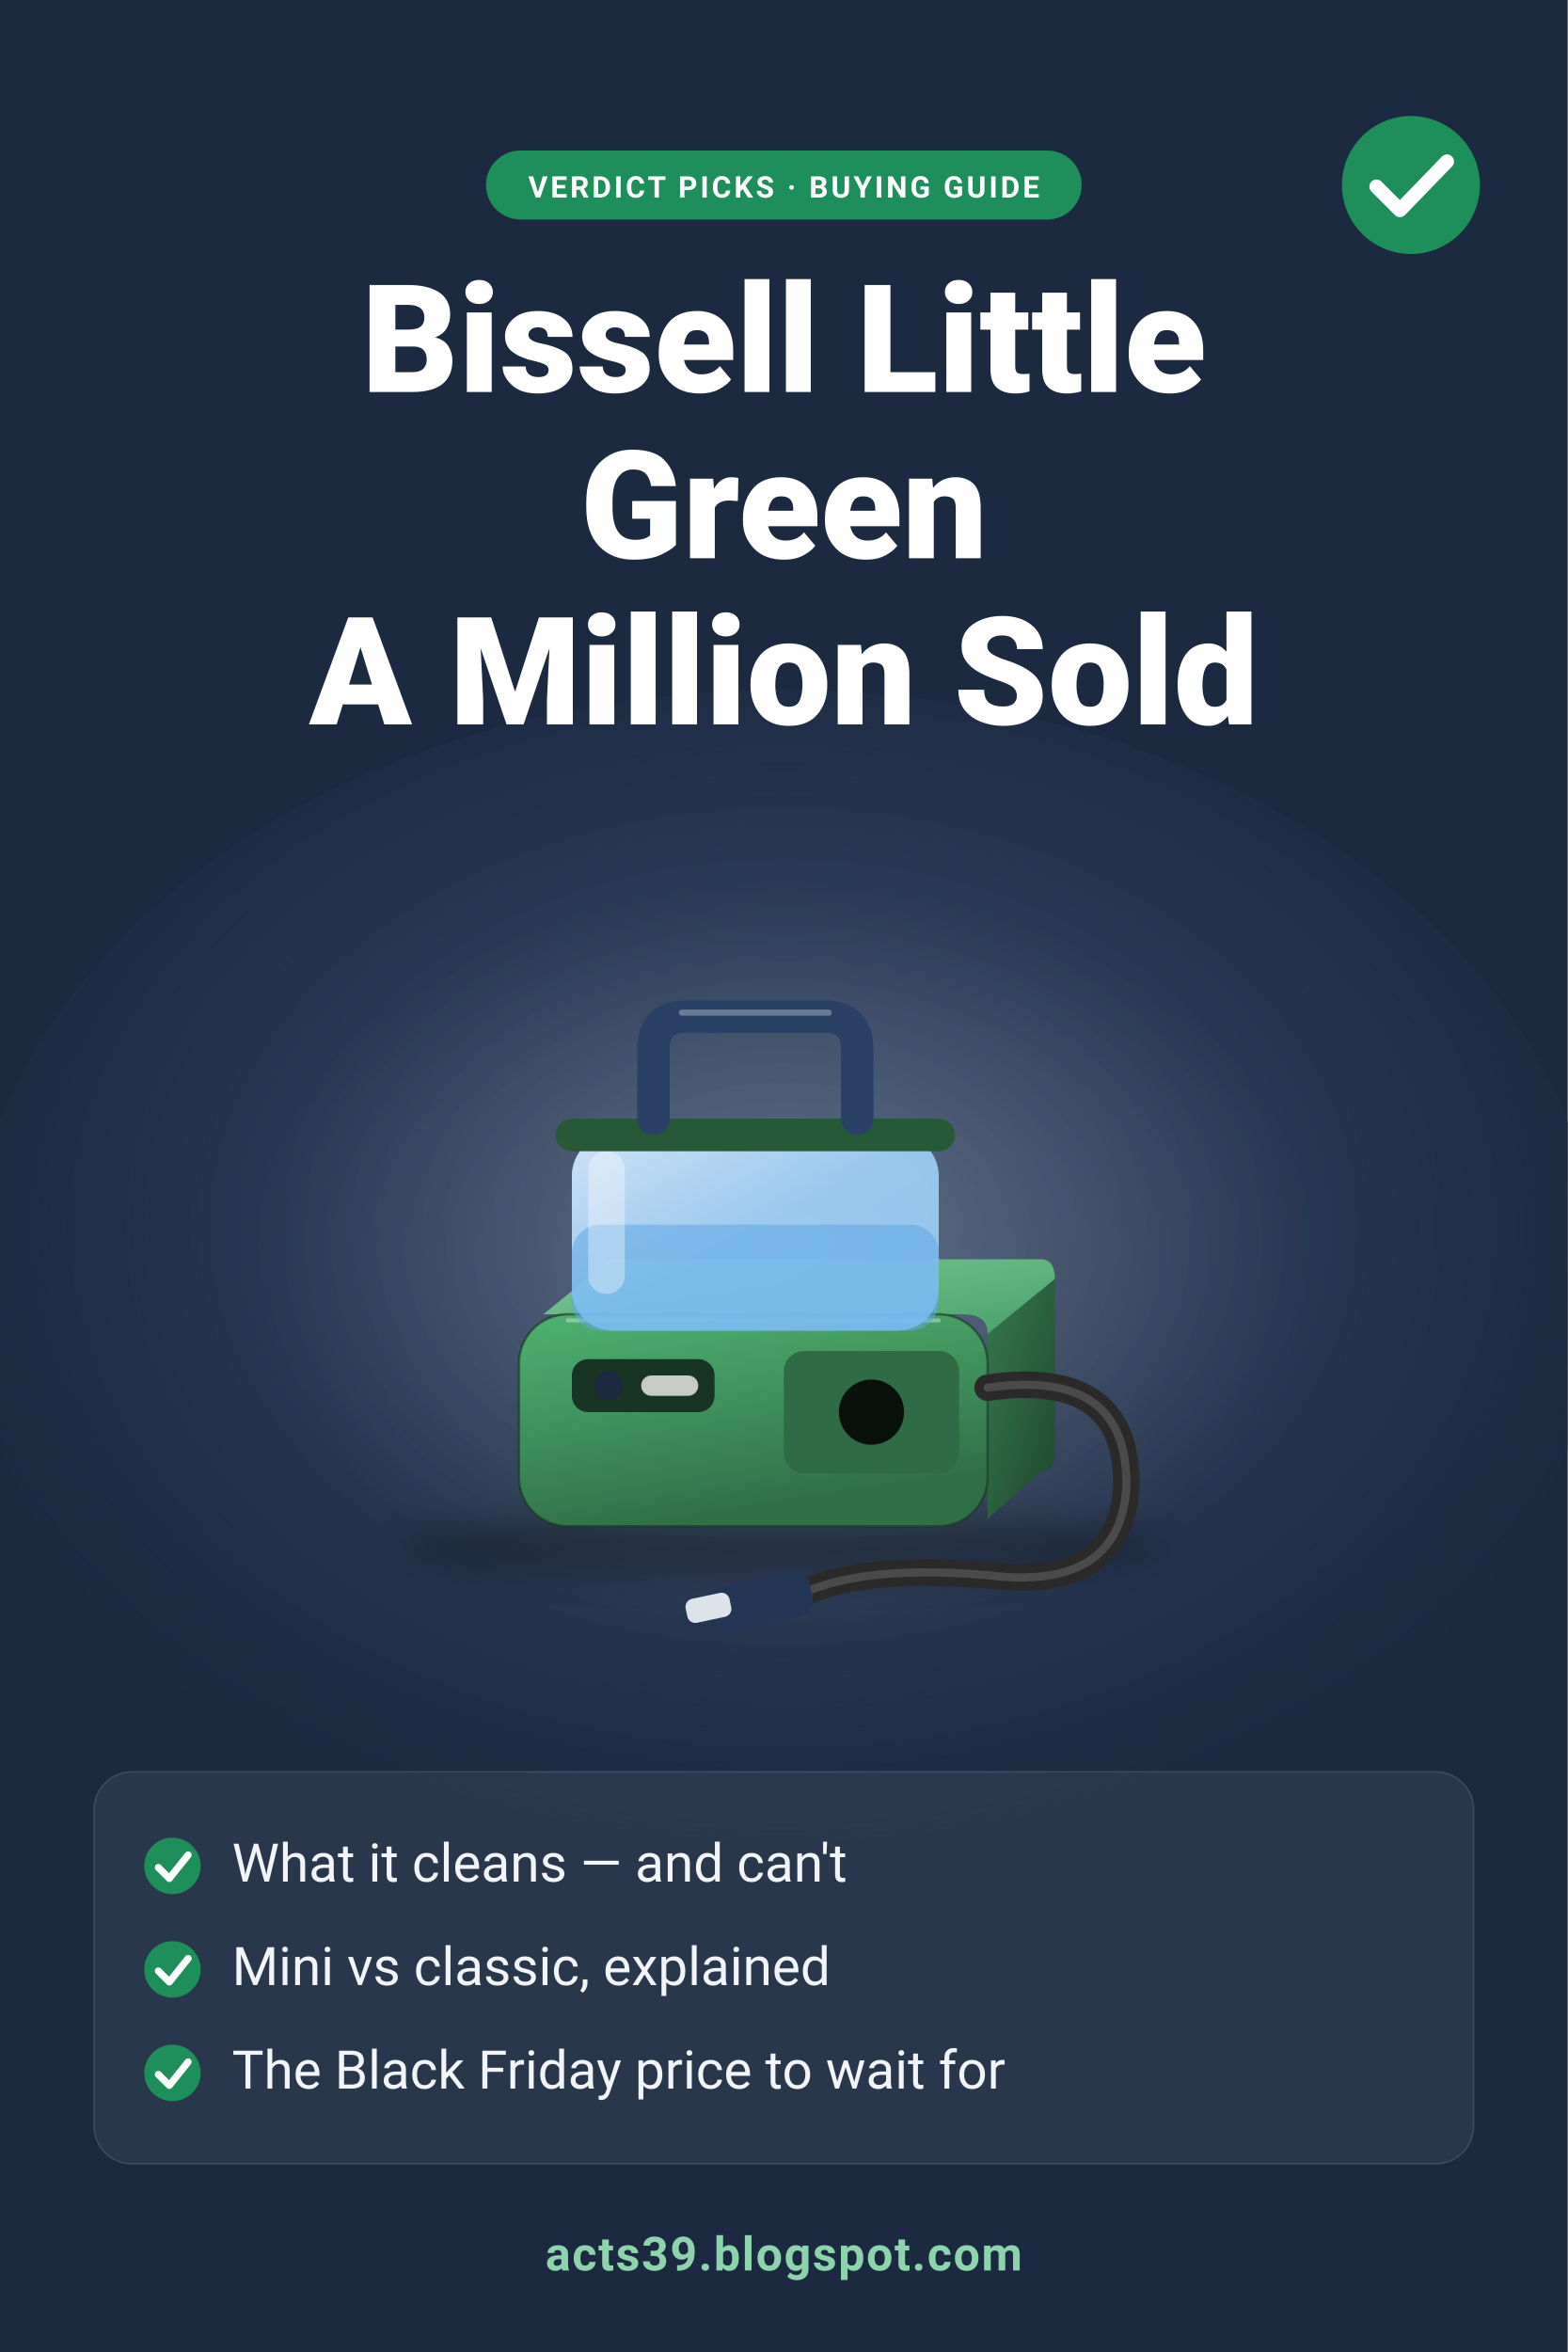
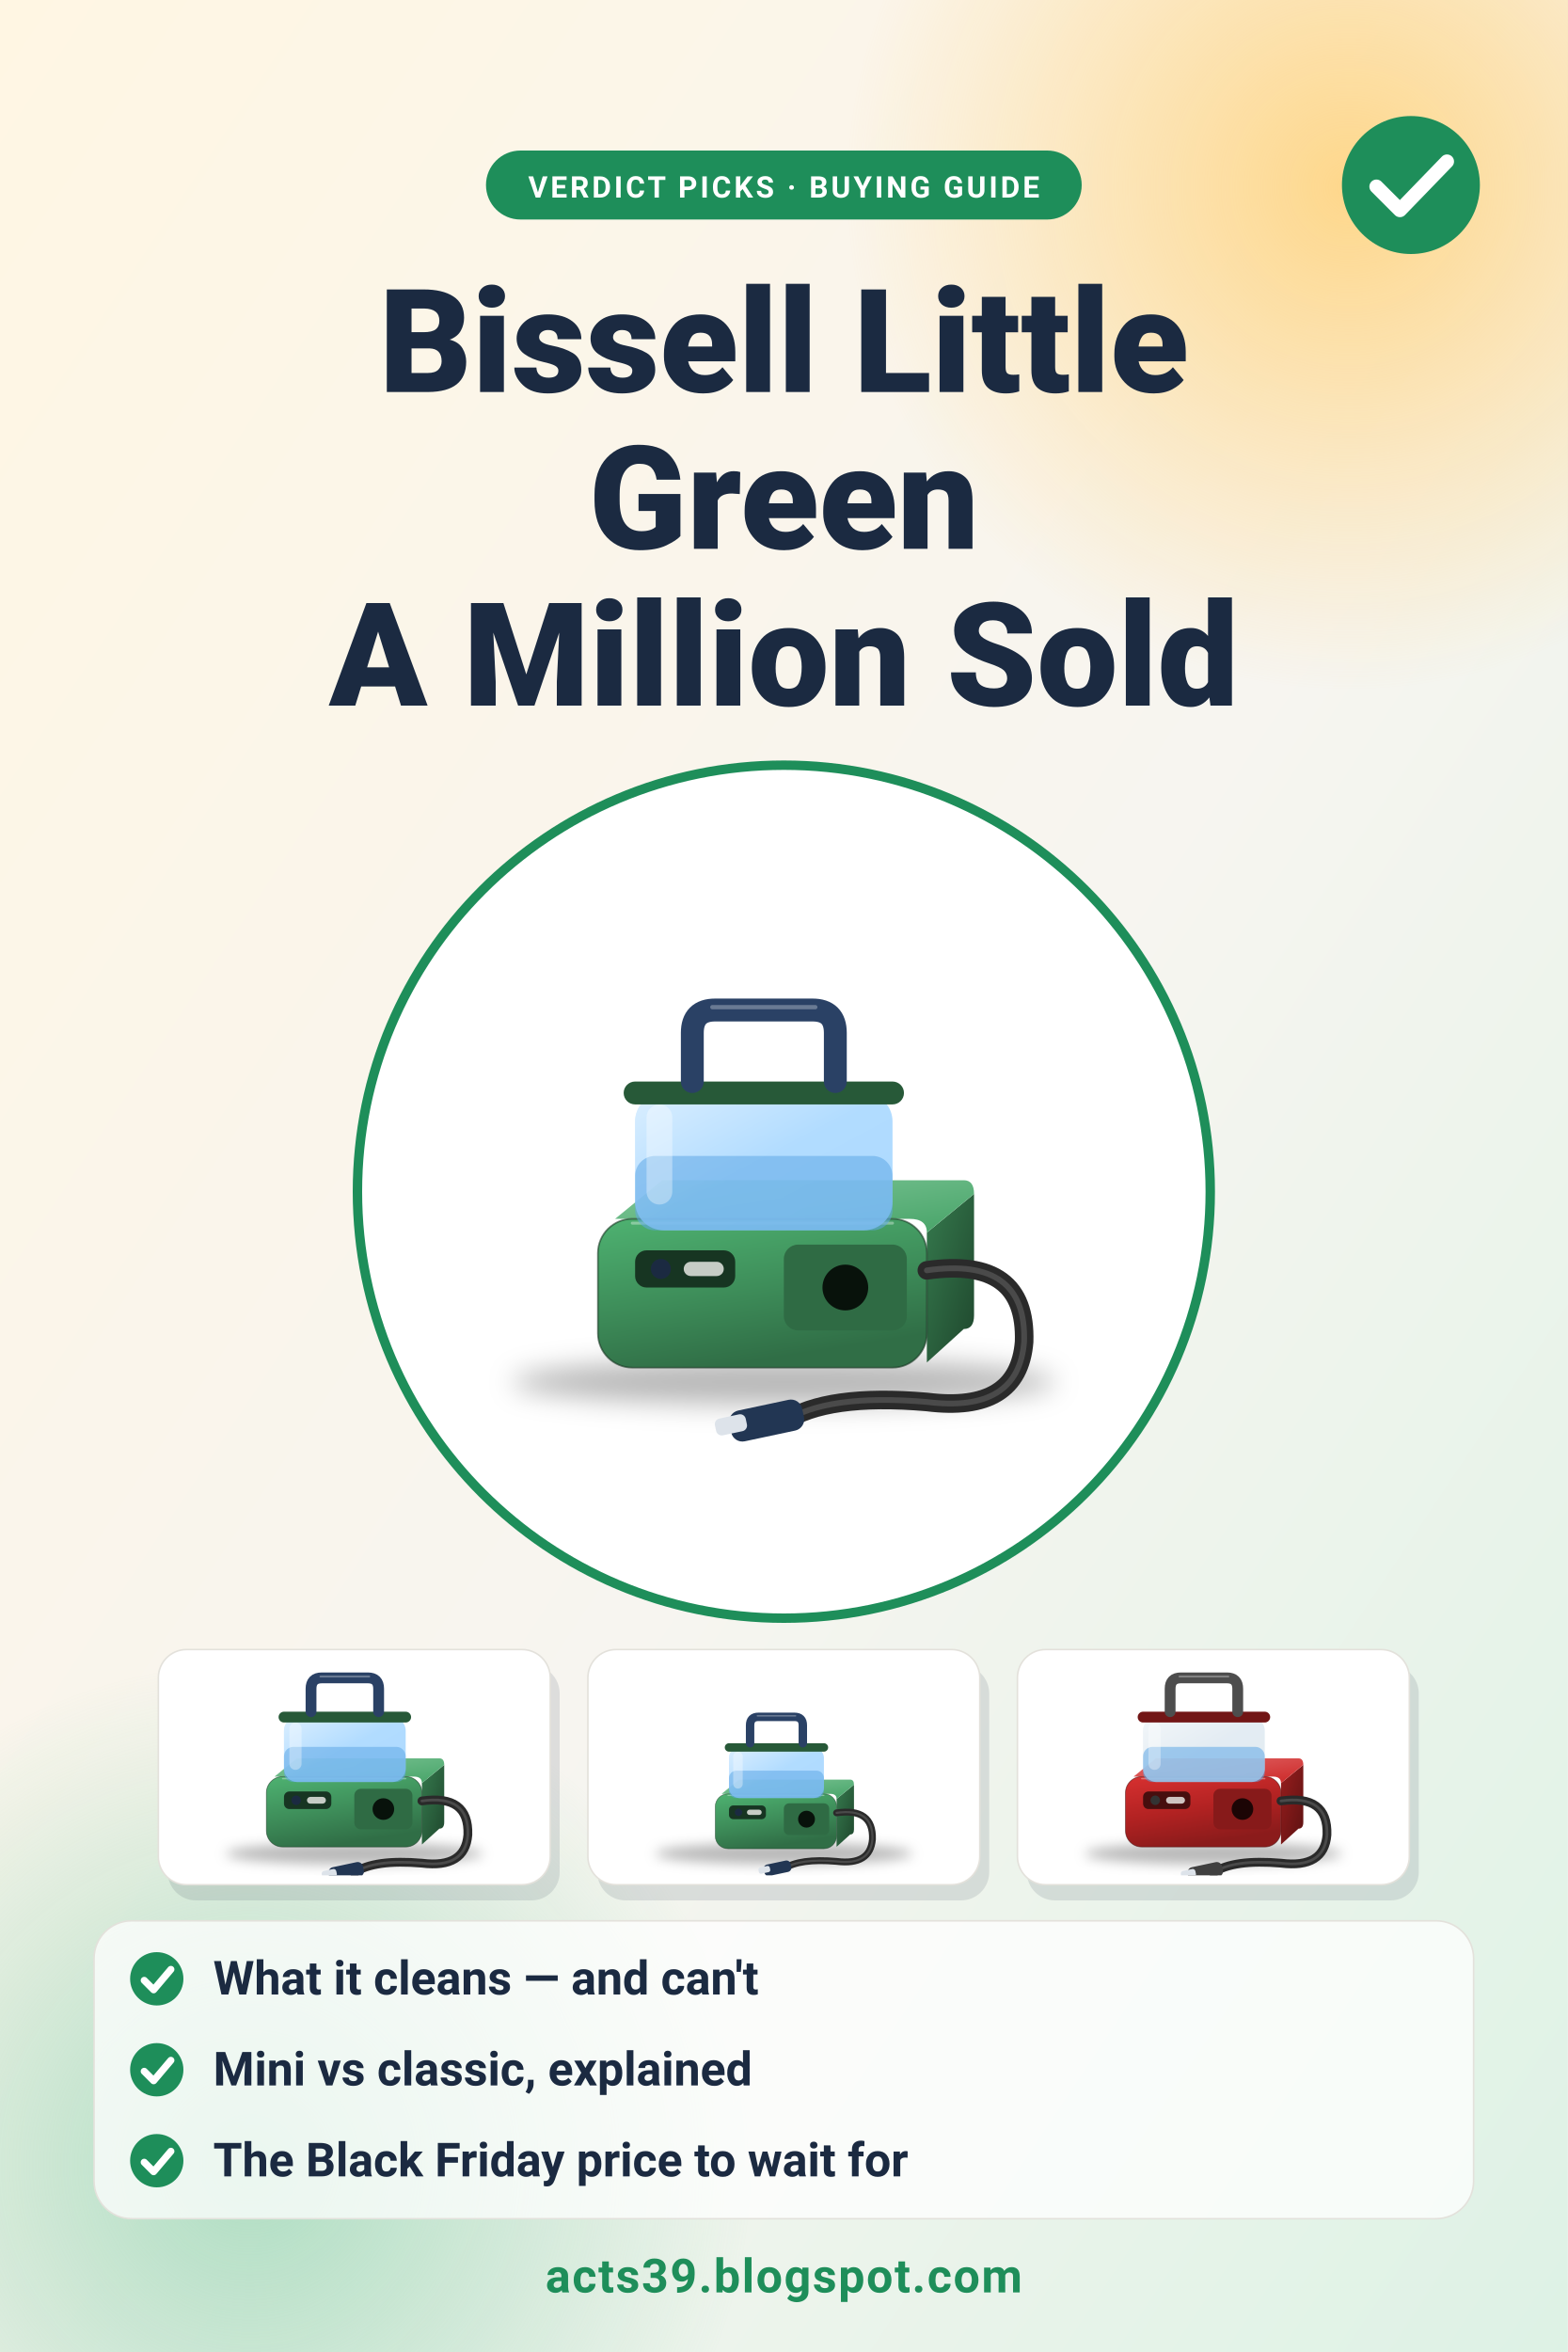
<svg xmlns="http://www.w3.org/2000/svg" viewBox="0 0 1000 1500" role="img" aria-label="Bissell Little Green review — Verdict Picks best-seller story">
  <defs>
-     <radialGradient id="pin-spot" cx="50%" cy="45%" r="60%">
-       <stop offset="0" stop-color="#3A4D6B" />
-       <stop offset="0.6" stop-color="#24344D" />
-       <stop offset="1" stop-color="#1B2A41" stop-opacity="0" />
+     <linearGradient id="bp-bg" x1="0" y1="0" x2="1" y2="1">
+       <stop offset="0" stop-color="#FFF6E3" />
+       <stop offset="0.55" stop-color="#F7F5F0" />
+       <stop offset="1" stop-color="#DDF2E5" />
+     </linearGradient>
+     <radialGradient id="bp-sun" cx="50%" cy="50%" r="50%">
+       <stop offset="0" stop-color="#FFD27A" stop-opacity="0.85" />
+       <stop offset="1" stop-color="#FFD27A" stop-opacity="0" />
    </radialGradient>
-     <radialGradient id="pin-halo" cx="50%" cy="50%" r="50%">
-       <stop offset="0" stop-color="#ffffff" stop-opacity="0.22" />
-       <stop offset="1" stop-color="#ffffff" stop-opacity="0" />
+     <radialGradient id="bp-leaf" cx="50%" cy="50%" r="50%">
+       <stop offset="0" stop-color="#8FD3AE" stop-opacity="0.7" />
+       <stop offset="1" stop-color="#8FD3AE" stop-opacity="0" />
    </radialGradient>
  </defs>
-   <rect width="1000" height="1500" fill="#1B2A41" />
-   <ellipse cx="500" cy="820" rx="520" ry="380" fill="url(#pin-spot)" />
-   <ellipse cx="500" cy="800" rx="340" ry="240" fill="url(#pin-halo)" />
+   <rect width="1000" height="1500" fill="url(#bp-bg)" />
+   <circle cx="860" cy="120" r="320" fill="url(#bp-sun)" />
+   <circle cx="160" cy="1380" r="320" fill="url(#bp-leaf)" />
  <g font-family="-apple-system,Segoe UI,Roboto,Helvetica,Arial,sans-serif">
    <rect x="310" y="96" width="380" height="44" rx="22" fill="#1E8E5A" />
    <text x="500" y="126" text-anchor="middle" font-size="19" font-weight="700" fill="#fff" letter-spacing="1.8">VERDICT PICKS · BUYING GUIDE</text>
-     <text x="500" y="250" text-anchor="middle" font-size="96" font-weight="800" fill="#fff">Bissell Little</text>
-     <text x="500" y="356" text-anchor="middle" font-size="96" font-weight="800" fill="#fff">Green</text>
-     <text x="500" y="462" text-anchor="middle" font-size="96" font-weight="800" fill="#fff">A Million Sold</text>
-     <g transform="translate(110 560) scale(1.3)">
-       <defs>
-         <radialGradient id="pin-bg" cx="50%" cy="38%" r="72%">
-           <stop offset="0" stop-color="#ffffff" />
-           <stop offset="0.7" stop-color="#f3f3f1" />
-           <stop offset="1" stop-color="#e4e4e1" />
-         </radialGradient>
-         <filter id="pin-blur" x="-30%" y="-80%" width="160%" height="300%">
-           <feGaussianBlur stdDeviation="9" />
-         </filter>
-         <filter id="pin-soft" x="-20%" y="-20%" width="140%" height="140%">
-           <feGaussianBlur stdDeviation="2.2" />
-         </filter>
-         <filter id="pin-glow" x="-50%" y="-50%" width="200%" height="200%">
-           <feGaussianBlur stdDeviation="5" />
-         </filter>
-         <linearGradient id="pin-front" x1="0" y1="0" x2="0.35" y2="1">
-           <stop offset="0" stop-color="#4eb271" />
-           <stop offset="0.55" stop-color="#3E8E5A" />
-           <stop offset="1" stop-color="#306e46" />
-         </linearGradient>
-         <linearGradient id="pin-side" x1="0" y1="0" x2="1" y2="1">
-           <stop offset="0" stop-color="#35794d" />
-           <stop offset="1" stop-color="#1f472d" />
-         </linearGradient>
-         <linearGradient id="pin-top" x1="0" y1="0" x2="1" y2="1">
-           <stop offset="0" stop-color="#7fc798" />
-           <stop offset="1" stop-color="#47a368" />
-         </linearGradient>
-         <radialGradient id="pin-dome" cx="38%" cy="32%" r="75%">
-           <stop offset="0" stop-color="#78c493" />
-           <stop offset="0.6" stop-color="#3E8E5A" />
-           <stop offset="1" stop-color="#285c3b" />
-         </radialGradient>
-         <linearGradient id="pin-gloss" x1="0" y1="0" x2="1" y2="1">
-           <stop offset="0" stop-color="#ffffff" stop-opacity="0.55" />
-           <stop offset="0.5" stop-color="#ffffff" stop-opacity="0.05" />
-           <stop offset="1" stop-color="#ffffff" stop-opacity="0" />
-         </linearGradient>
-         <linearGradient id="pin-screen" x1="0" y1="0" x2="1" y2="1">
-           <stop offset="0" stop-color="#1d2a3a" />
-           <stop offset="1" stop-color="#060a10" />
-         </linearGradient>
-         <linearGradient id="pin-metal" x1="0" y1="0" x2="1" y2="0">
-           <stop offset="0" stop-color="#d9d9d6" />
-           <stop offset="0.35" stop-color="#f4f4f2" />
-           <stop offset="0.65" stop-color="#bdbdb9" />
-           <stop offset="1" stop-color="#e6e6e3" />
-         </linearGradient>
-         <linearGradient id="pin-accent" x1="0" y1="0" x2="0" y2="1">
-           <stop offset="0" stop-color="#314d77" />
-           <stop offset="1" stop-color="#090e16" />
-         </linearGradient>
-         <linearGradient id="pin-lens" x1="0" y1="0" x2="1" y2="1">
-           <stop offset="0" stop-color="#5a6470" />
-           <stop offset="0.45" stop-color="#1c2129" />
-           <stop offset="0.55" stop-color="#2b323c" />
-           <stop offset="1" stop-color="#0c0f14" />
-         </linearGradient>
-       </defs>
-       <ellipse cx="300" cy="328" rx="190" ry="16" fill="#000" opacity="0.28" filter="url(#pin-blur)" />
-       <g transform="translate(0.0 0.0) scale(1.0)">
-         <path d="M 400 223.6 L 433.0 196.6 L 433.0 281.4 Q 433.0 291.0 425.8 291.0 L 400 314.4 Z" fill="url(#pin-side)" />
-         <path d="M 182.0 214 L 215.0 187.0 L 425.8 187.0 Q 433.0 187.0 433.0 196.6 L 400 223.6 Q 400 214 388.0 214 Z" fill="url(#pin-top)" />
-         <rect x="170" y="214" width="230" height="104" rx="24" fill="url(#pin-front)" />
-         <rect x="170" y="214" width="230" height="104" rx="24" fill="none" stroke="#173522" stroke-width="1.2" opacity="0.6" />
-         <path d="M 194 217 L 376 217" stroke="#fff" stroke-opacity="0.35" stroke-width="2" stroke-linecap="round" />
-         <rect x="196" y="126" width="180" height="96" rx="20" fill="#9FD3FF" opacity="0.85" />
-         <rect x="196" y="126" width="180" height="96" rx="20" fill="url(#pin-gloss)" />
-         <rect x="196" y="170" width="180" height="52" rx="14" fill="#5FA8E6" opacity="0.55" />
-         <rect x="204" y="134" width="18" height="70" rx="9" fill="#fff" opacity="0.35" />
-         <rect x="188" y="118" width="196" height="16" rx="8" fill="#275938" />
-         <path d="M 236 118 L 236 84 Q 236 68 252 68 L 320 68 Q 336 68 336 84 L 336 118" fill="none" stroke="#2a4165" stroke-width="16" stroke-linecap="round" />
-         <path d="M 250 66 L 322 66" stroke="#fff" stroke-opacity="0.3" stroke-width="3" stroke-linecap="round" />
-         <rect x="196" y="236" width="70" height="26" rx="8" fill="#173522" />
-         <circle cx="214" cy="249" r="7" fill="#1B2A41" />
-         <rect x="230" y="244" width="28" height="10" rx="5" fill="#F1F1EE" opacity="0.8" />
-         <rect x="300" y="232" width="86" height="60" rx="10" fill="#2f6b44" />
-         <circle cx="343" cy="262" r="16" fill="#08120b" />
-         <path d="M 400 250 Q 470 240 468 300 Q 464 350 400 342 Q 330 336 300 356" fill="none" stroke="#2A2A2A" stroke-width="13" stroke-linecap="round" />
-         <path d="M 400 250 Q 470 240 468 300 Q 464 350 400 342 Q 330 336 300 356" fill="none" stroke="#fff" stroke-opacity="0.15" stroke-width="4" stroke-linecap="round" />
-         <rect x="262" y="344" width="52" height="22" rx="8" fill="#223653" transform="rotate(-12 288 355)" />
-         <rect x="252" y="352" width="22" height="12" rx="4" fill="#DDE3EA" transform="rotate(-12 263 358)" />
+     <text x="500" y="250" text-anchor="middle" font-size="92" font-weight="800" fill="#1B2A41">Bissell Little</text>
+     <text x="500" y="350" text-anchor="middle" font-size="92" font-weight="800" fill="#1B2A41">Green</text>
+     <text x="500" y="450" text-anchor="middle" font-size="92" font-weight="800" fill="#1B2A41">A Million Sold</text>
+   </g>
+   <circle cx="500" cy="760" r="272" fill="#fff" />
+   <circle cx="500" cy="760" r="272" fill="none" stroke="#1E8E5A" stroke-width="6" />
+   <g transform="translate(226.3158 582.1053) scale(0.9122807)">
+     <defs>
+       <radialGradient id="bphero-bg" cx="50%" cy="38%" r="72%">
+         <stop offset="0" stop-color="#ffffff" />
+         <stop offset="0.7" stop-color="#f3f3f1" />
+         <stop offset="1" stop-color="#e4e4e1" />
+       </radialGradient>
+       <filter id="bphero-blur" x="-30%" y="-80%" width="160%" height="300%">
+         <feGaussianBlur stdDeviation="9" />
+       </filter>
+       <filter id="bphero-soft" x="-20%" y="-20%" width="140%" height="140%">
+         <feGaussianBlur stdDeviation="2.2" />
+       </filter>
+       <filter id="bphero-glow" x="-50%" y="-50%" width="200%" height="200%">
+         <feGaussianBlur stdDeviation="5" />
+       </filter>
+       <linearGradient id="bphero-front" x1="0" y1="0" x2="0.35" y2="1">
+         <stop offset="0" stop-color="#4eb271" />
+         <stop offset="0.55" stop-color="#3E8E5A" />
+         <stop offset="1" stop-color="#306e46" />
+       </linearGradient>
+       <linearGradient id="bphero-side" x1="0" y1="0" x2="1" y2="1">
+         <stop offset="0" stop-color="#35794d" />
+         <stop offset="1" stop-color="#1f472d" />
+       </linearGradient>
+       <linearGradient id="bphero-top" x1="0" y1="0" x2="1" y2="1">
+         <stop offset="0" stop-color="#7fc798" />
+         <stop offset="1" stop-color="#47a368" />
+       </linearGradient>
+       <radialGradient id="bphero-dome" cx="38%" cy="32%" r="75%">
+         <stop offset="0" stop-color="#78c493" />
+         <stop offset="0.6" stop-color="#3E8E5A" />
+         <stop offset="1" stop-color="#285c3b" />
+       </radialGradient>
+       <linearGradient id="bphero-gloss" x1="0" y1="0" x2="1" y2="1">
+         <stop offset="0" stop-color="#ffffff" stop-opacity="0.55" />
+         <stop offset="0.5" stop-color="#ffffff" stop-opacity="0.05" />
+         <stop offset="1" stop-color="#ffffff" stop-opacity="0" />
+       </linearGradient>
+       <linearGradient id="bphero-screen" x1="0" y1="0" x2="1" y2="1">
+         <stop offset="0" stop-color="#1d2a3a" />
+         <stop offset="1" stop-color="#060a10" />
+       </linearGradient>
+       <linearGradient id="bphero-metal" x1="0" y1="0" x2="1" y2="0">
+         <stop offset="0" stop-color="#d9d9d6" />
+         <stop offset="0.35" stop-color="#f4f4f2" />
+         <stop offset="0.65" stop-color="#bdbdb9" />
+         <stop offset="1" stop-color="#e6e6e3" />
+       </linearGradient>
+       <linearGradient id="bphero-accent" x1="0" y1="0" x2="0" y2="1">
+         <stop offset="0" stop-color="#314d77" />
+         <stop offset="1" stop-color="#090e16" />
+       </linearGradient>
+       <linearGradient id="bphero-lens" x1="0" y1="0" x2="1" y2="1">
+         <stop offset="0" stop-color="#5a6470" />
+         <stop offset="0.45" stop-color="#1c2129" />
+         <stop offset="0.55" stop-color="#2b323c" />
+         <stop offset="1" stop-color="#0c0f14" />
+       </linearGradient>
+     </defs>
+     <ellipse cx="300" cy="328" rx="190" ry="16" fill="#000" opacity="0.28" filter="url(#bphero-blur)" />
+     <g transform="translate(0.0 0.0) scale(1.0)">
+       <path d="M 400 223.6 L 433.0 196.6 L 433.0 281.4 Q 433.0 291.0 425.8 291.0 L 400 314.4 Z" fill="url(#bphero-side)" />
+       <path d="M 182.0 214 L 215.0 187.0 L 425.8 187.0 Q 433.0 187.0 433.0 196.6 L 400 223.6 Q 400 214 388.0 214 Z" fill="url(#bphero-top)" />
+       <rect x="170" y="214" width="230" height="104" rx="24" fill="url(#bphero-front)" />
+       <rect x="170" y="214" width="230" height="104" rx="24" fill="none" stroke="#173522" stroke-width="1.2" opacity="0.6" />
+       <path d="M 194 217 L 376 217" stroke="#fff" stroke-opacity="0.35" stroke-width="2" stroke-linecap="round" />
+       <rect x="196" y="126" width="180" height="96" rx="20" fill="#9FD3FF" opacity="0.85" />
+       <rect x="196" y="126" width="180" height="96" rx="20" fill="url(#bphero-gloss)" />
+       <rect x="196" y="170" width="180" height="52" rx="14" fill="#5FA8E6" opacity="0.55" />
+       <rect x="204" y="134" width="18" height="70" rx="9" fill="#fff" opacity="0.35" />
+       <rect x="188" y="118" width="196" height="16" rx="8" fill="#275938" />
+       <path d="M 236 118 L 236 84 Q 236 68 252 68 L 320 68 Q 336 68 336 84 L 336 118" fill="none" stroke="#2a4165" stroke-width="16" stroke-linecap="round" />
+       <path d="M 250 66 L 322 66" stroke="#fff" stroke-opacity="0.3" stroke-width="3" stroke-linecap="round" />
+       <rect x="196" y="236" width="70" height="26" rx="8" fill="#173522" />
+       <circle cx="214" cy="249" r="7" fill="#1B2A41" />
+       <rect x="230" y="244" width="28" height="10" rx="5" fill="#F1F1EE" opacity="0.8" />
+       <rect x="300" y="232" width="86" height="60" rx="10" fill="#2f6b44" />
+       <circle cx="343" cy="262" r="16" fill="#08120b" />
+       <path d="M 400 250 Q 470 240 468 300 Q 464 350 400 342 Q 330 336 300 356" fill="none" stroke="#2A2A2A" stroke-width="13" stroke-linecap="round" />
+       <path d="M 400 250 Q 470 240 468 300 Q 464 350 400 342 Q 330 336 300 356" fill="none" stroke="#fff" stroke-opacity="0.15" stroke-width="4" stroke-linecap="round" />
+       <rect x="262" y="344" width="52" height="22" rx="8" fill="#223653" transform="rotate(-12 288 355)" />
+       <rect x="252" y="352" width="22" height="12" rx="4" fill="#DDE3EA" transform="rotate(-12 263 358)" />
+     </g>
+   </g>
+   <g transform="translate(101.0 1052)">
+     <rect x="6" y="10" width="250" height="150" rx="18" fill="#1B2A41" opacity="0.12" />
+     <rect width="250" height="150" rx="18" fill="#fff" />
+     <rect width="250" height="150" rx="18" fill="none" stroke="#E3E1DB" />
+     <svg x="8" y="6" width="234" height="138" viewBox="60 40 480 320" preserveAspectRatio="xMidYMid meet">
+       <g transform="translate(0 0) scale(1.0)">
+         <defs>
+           <radialGradient id="plittle-green-bg" cx="50%" cy="38%" r="72%">
+             <stop offset="0" stop-color="#ffffff" />
+             <stop offset="0.7" stop-color="#f3f3f1" />
+             <stop offset="1" stop-color="#e4e4e1" />
+           </radialGradient>
+           <filter id="plittle-green-blur" x="-30%" y="-80%" width="160%" height="300%">
+             <feGaussianBlur stdDeviation="9" />
+           </filter>
+           <filter id="plittle-green-soft" x="-20%" y="-20%" width="140%" height="140%">
+             <feGaussianBlur stdDeviation="2.2" />
+           </filter>
+           <filter id="plittle-green-glow" x="-50%" y="-50%" width="200%" height="200%">
+             <feGaussianBlur stdDeviation="5" />
+           </filter>
+           <linearGradient id="plittle-green-front" x1="0" y1="0" x2="0.35" y2="1">
+             <stop offset="0" stop-color="#4eb271" />
+             <stop offset="0.55" stop-color="#3E8E5A" />
+             <stop offset="1" stop-color="#306e46" />
+           </linearGradient>
+           <linearGradient id="plittle-green-side" x1="0" y1="0" x2="1" y2="1">
+             <stop offset="0" stop-color="#35794d" />
+             <stop offset="1" stop-color="#1f472d" />
+           </linearGradient>
+           <linearGradient id="plittle-green-top" x1="0" y1="0" x2="1" y2="1">
+             <stop offset="0" stop-color="#7fc798" />
+             <stop offset="1" stop-color="#47a368" />
+           </linearGradient>
+           <radialGradient id="plittle-green-dome" cx="38%" cy="32%" r="75%">
+             <stop offset="0" stop-color="#78c493" />
+             <stop offset="0.6" stop-color="#3E8E5A" />
+             <stop offset="1" stop-color="#285c3b" />
+           </radialGradient>
+           <linearGradient id="plittle-green-gloss" x1="0" y1="0" x2="1" y2="1">
+             <stop offset="0" stop-color="#ffffff" stop-opacity="0.55" />
+             <stop offset="0.5" stop-color="#ffffff" stop-opacity="0.05" />
+             <stop offset="1" stop-color="#ffffff" stop-opacity="0" />
+           </linearGradient>
+           <linearGradient id="plittle-green-screen" x1="0" y1="0" x2="1" y2="1">
+             <stop offset="0" stop-color="#1d2a3a" />
+             <stop offset="1" stop-color="#060a10" />
+           </linearGradient>
+           <linearGradient id="plittle-green-metal" x1="0" y1="0" x2="1" y2="0">
+             <stop offset="0" stop-color="#d9d9d6" />
+             <stop offset="0.35" stop-color="#f4f4f2" />
+             <stop offset="0.65" stop-color="#bdbdb9" />
+             <stop offset="1" stop-color="#e6e6e3" />
+           </linearGradient>
+           <linearGradient id="plittle-green-accent" x1="0" y1="0" x2="0" y2="1">
+             <stop offset="0" stop-color="#314d77" />
+             <stop offset="1" stop-color="#090e16" />
+           </linearGradient>
+           <linearGradient id="plittle-green-lens" x1="0" y1="0" x2="1" y2="1">
+             <stop offset="0" stop-color="#5a6470" />
+             <stop offset="0.45" stop-color="#1c2129" />
+             <stop offset="0.55" stop-color="#2b323c" />
+             <stop offset="1" stop-color="#0c0f14" />
+           </linearGradient>
+         </defs>
+         <ellipse cx="300" cy="328" rx="190" ry="16" fill="#000" opacity="0.28" filter="url(#plittle-green-blur)" />
+         <g transform="translate(0.0 0.0) scale(1.0)">
+           <path d="M 400 223.6 L 433.0 196.6 L 433.0 281.4 Q 433.0 291.0 425.8 291.0 L 400 314.4 Z" fill="url(#plittle-green-side)" />
+           <path d="M 182.0 214 L 215.0 187.0 L 425.8 187.0 Q 433.0 187.0 433.0 196.6 L 400 223.6 Q 400 214 388.0 214 Z" fill="url(#plittle-green-top)" />
+           <rect x="170" y="214" width="230" height="104" rx="24" fill="url(#plittle-green-front)" />
+           <rect x="170" y="214" width="230" height="104" rx="24" fill="none" stroke="#173522" stroke-width="1.2" opacity="0.6" />
+           <path d="M 194 217 L 376 217" stroke="#fff" stroke-opacity="0.35" stroke-width="2" stroke-linecap="round" />
+           <rect x="196" y="126" width="180" height="96" rx="20" fill="#9FD3FF" opacity="0.85" />
+           <rect x="196" y="126" width="180" height="96" rx="20" fill="url(#plittle-green-gloss)" />
+           <rect x="196" y="170" width="180" height="52" rx="14" fill="#5FA8E6" opacity="0.55" />
+           <rect x="204" y="134" width="18" height="70" rx="9" fill="#fff" opacity="0.35" />
+           <rect x="188" y="118" width="196" height="16" rx="8" fill="#275938" />
+           <path d="M 236 118 L 236 84 Q 236 68 252 68 L 320 68 Q 336 68 336 84 L 336 118" fill="none" stroke="#2a4165" stroke-width="16" stroke-linecap="round" />
+           <path d="M 250 66 L 322 66" stroke="#fff" stroke-opacity="0.3" stroke-width="3" stroke-linecap="round" />
+           <rect x="196" y="236" width="70" height="26" rx="8" fill="#173522" />
+           <circle cx="214" cy="249" r="7" fill="#1B2A41" />
+           <rect x="230" y="244" width="28" height="10" rx="5" fill="#F1F1EE" opacity="0.8" />
+           <rect x="300" y="232" width="86" height="60" rx="10" fill="#2f6b44" />
+           <circle cx="343" cy="262" r="16" fill="#08120b" />
+           <path d="M 400 250 Q 470 240 468 300 Q 464 350 400 342 Q 330 336 300 356" fill="none" stroke="#2A2A2A" stroke-width="13" stroke-linecap="round" />
+           <path d="M 400 250 Q 470 240 468 300 Q 464 350 400 342 Q 330 336 300 356" fill="none" stroke="#fff" stroke-opacity="0.15" stroke-width="4" stroke-linecap="round" />
+           <rect x="262" y="344" width="52" height="22" rx="8" fill="#223653" transform="rotate(-12 288 355)" />
+           <rect x="252" y="352" width="22" height="12" rx="4" fill="#DDE3EA" transform="rotate(-12 263 358)" />
+         </g>
      </g>
+     </svg>
+   </g>
+   <g transform="translate(375.0 1052)">
+     <rect x="6" y="10" width="250" height="150" rx="18" fill="#1B2A41" opacity="0.12" />
+     <rect width="250" height="150" rx="18" fill="#fff" />
+     <rect width="250" height="150" rx="18" fill="none" stroke="#E3E1DB" />
+     <svg x="8" y="6" width="234" height="138" viewBox="60 40 480 320" preserveAspectRatio="xMidYMid meet">
+       <g transform="translate(0 0) scale(1.0)">
+         <defs>
+           <radialGradient id="pmini-bg" cx="50%" cy="38%" r="72%">
+             <stop offset="0" stop-color="#ffffff" />
+             <stop offset="0.7" stop-color="#f3f3f1" />
+             <stop offset="1" stop-color="#e4e4e1" />
+           </radialGradient>
+           <filter id="pmini-blur" x="-30%" y="-80%" width="160%" height="300%">
+             <feGaussianBlur stdDeviation="9" />
+           </filter>
+           <filter id="pmini-soft" x="-20%" y="-20%" width="140%" height="140%">
+             <feGaussianBlur stdDeviation="2.2" />
+           </filter>
+           <filter id="pmini-glow" x="-50%" y="-50%" width="200%" height="200%">
+             <feGaussianBlur stdDeviation="5" />
+           </filter>
+           <linearGradient id="pmini-front" x1="0" y1="0" x2="0.35" y2="1">
+             <stop offset="0" stop-color="#4eb271" />
+             <stop offset="0.55" stop-color="#3E8E5A" />
+             <stop offset="1" stop-color="#306e46" />
+           </linearGradient>
+           <linearGradient id="pmini-side" x1="0" y1="0" x2="1" y2="1">
+             <stop offset="0" stop-color="#35794d" />
+             <stop offset="1" stop-color="#1f472d" />
+           </linearGradient>
+           <linearGradient id="pmini-top" x1="0" y1="0" x2="1" y2="1">
+             <stop offset="0" stop-color="#7fc798" />
+             <stop offset="1" stop-color="#47a368" />
+           </linearGradient>
+           <radialGradient id="pmini-dome" cx="38%" cy="32%" r="75%">
+             <stop offset="0" stop-color="#78c493" />
+             <stop offset="0.6" stop-color="#3E8E5A" />
+             <stop offset="1" stop-color="#285c3b" />
+           </radialGradient>
+           <linearGradient id="pmini-gloss" x1="0" y1="0" x2="1" y2="1">
+             <stop offset="0" stop-color="#ffffff" stop-opacity="0.55" />
+             <stop offset="0.5" stop-color="#ffffff" stop-opacity="0.05" />
+             <stop offset="1" stop-color="#ffffff" stop-opacity="0" />
+           </linearGradient>
+           <linearGradient id="pmini-screen" x1="0" y1="0" x2="1" y2="1">
+             <stop offset="0" stop-color="#1d2a3a" />
+             <stop offset="1" stop-color="#060a10" />
+           </linearGradient>
+           <linearGradient id="pmini-metal" x1="0" y1="0" x2="1" y2="0">
+             <stop offset="0" stop-color="#d9d9d6" />
+             <stop offset="0.35" stop-color="#f4f4f2" />
+             <stop offset="0.65" stop-color="#bdbdb9" />
+             <stop offset="1" stop-color="#e6e6e3" />
+           </linearGradient>
+           <linearGradient id="pmini-accent" x1="0" y1="0" x2="0" y2="1">
+             <stop offset="0" stop-color="#314d77" />
+             <stop offset="1" stop-color="#090e16" />
+           </linearGradient>
+           <linearGradient id="pmini-lens" x1="0" y1="0" x2="1" y2="1">
+             <stop offset="0" stop-color="#5a6470" />
+             <stop offset="0.45" stop-color="#1c2129" />
+             <stop offset="0.55" stop-color="#2b323c" />
+             <stop offset="1" stop-color="#0c0f14" />
+           </linearGradient>
+         </defs>
+         <ellipse cx="300" cy="328" rx="190" ry="16" fill="#000" opacity="0.28" filter="url(#pmini-blur)" />
+         <g transform="translate(66.0 72.6) scale(0.78)">
+           <path d="M 400 223.6 L 433.0 196.6 L 433.0 281.4 Q 433.0 291.0 425.8 291.0 L 400 314.4 Z" fill="url(#pmini-side)" />
+           <path d="M 182.0 214 L 215.0 187.0 L 425.8 187.0 Q 433.0 187.0 433.0 196.6 L 400 223.6 Q 400 214 388.0 214 Z" fill="url(#pmini-top)" />
+           <rect x="170" y="214" width="230" height="104" rx="24" fill="url(#pmini-front)" />
+           <rect x="170" y="214" width="230" height="104" rx="24" fill="none" stroke="#173522" stroke-width="1.2" opacity="0.6" />
+           <path d="M 194 217 L 376 217" stroke="#fff" stroke-opacity="0.35" stroke-width="2" stroke-linecap="round" />
+           <rect x="196" y="126" width="180" height="96" rx="20" fill="#9FD3FF" opacity="0.85" />
+           <rect x="196" y="126" width="180" height="96" rx="20" fill="url(#pmini-gloss)" />
+           <rect x="196" y="170" width="180" height="52" rx="14" fill="#5FA8E6" opacity="0.55" />
+           <rect x="204" y="134" width="18" height="70" rx="9" fill="#fff" opacity="0.35" />
+           <rect x="188" y="118" width="196" height="16" rx="8" fill="#275938" />
+           <path d="M 236 118 L 236 84 Q 236 68 252 68 L 320 68 Q 336 68 336 84 L 336 118" fill="none" stroke="#2a4165" stroke-width="16" stroke-linecap="round" />
+           <path d="M 250 66 L 322 66" stroke="#fff" stroke-opacity="0.3" stroke-width="3" stroke-linecap="round" />
+           <rect x="196" y="236" width="70" height="26" rx="8" fill="#173522" />
+           <circle cx="214" cy="249" r="7" fill="#1B2A41" />
+           <rect x="230" y="244" width="28" height="10" rx="5" fill="#F1F1EE" opacity="0.8" />
+           <rect x="300" y="232" width="86" height="60" rx="10" fill="#2f6b44" />
+           <circle cx="343" cy="262" r="16" fill="#08120b" />
+           <path d="M 400 250 Q 470 240 468 300 Q 464 350 400 342 Q 330 336 300 356" fill="none" stroke="#2A2A2A" stroke-width="13" stroke-linecap="round" />
+           <path d="M 400 250 Q 470 240 468 300 Q 464 350 400 342 Q 330 336 300 356" fill="none" stroke="#fff" stroke-opacity="0.15" stroke-width="4" stroke-linecap="round" />
+           <rect x="262" y="344" width="52" height="22" rx="8" fill="#223653" transform="rotate(-12 288 355)" />
+           <rect x="252" y="352" width="22" height="12" rx="4" fill="#DDE3EA" transform="rotate(-12 263 358)" />
+         </g>
+       </g>
+     </svg>
+   </g>
+   <g transform="translate(649.0 1052)">
+     <rect x="6" y="10" width="250" height="150" rx="18" fill="#1B2A41" opacity="0.12" />
+     <rect width="250" height="150" rx="18" fill="#fff" />
+     <rect width="250" height="150" rx="18" fill="none" stroke="#E3E1DB" />
+     <svg x="8" y="6" width="234" height="138" viewBox="60 40 480 320" preserveAspectRatio="xMidYMid meet">
+       <g transform="translate(0 0) scale(1.0)">
+         <defs>
+           <radialGradient id="pcleanslate-bg" cx="50%" cy="38%" r="72%">
+             <stop offset="0" stop-color="#ffffff" />
+             <stop offset="0.7" stop-color="#f3f3f1" />
+             <stop offset="1" stop-color="#e4e4e1" />
+           </radialGradient>
+           <filter id="pcleanslate-blur" x="-30%" y="-80%" width="160%" height="300%">
+             <feGaussianBlur stdDeviation="9" />
+           </filter>
+           <filter id="pcleanslate-soft" x="-20%" y="-20%" width="140%" height="140%">
+             <feGaussianBlur stdDeviation="2.2" />
+           </filter>
+           <filter id="pcleanslate-glow" x="-50%" y="-50%" width="200%" height="200%">
+             <feGaussianBlur stdDeviation="5" />
+           </filter>
+           <linearGradient id="pcleanslate-front" x1="0" y1="0" x2="0.35" y2="1">
+             <stop offset="0" stop-color="#d73030" />
+             <stop offset="0.55" stop-color="#B22222" />
+             <stop offset="1" stop-color="#8b1b1b" />
+           </linearGradient>
+           <linearGradient id="pcleanslate-side" x1="0" y1="0" x2="1" y2="1">
+             <stop offset="0" stop-color="#981d1d" />
+             <stop offset="1" stop-color="#5c1212" />
+           </linearGradient>
+           <linearGradient id="pcleanslate-top" x1="0" y1="0" x2="1" y2="1">
+             <stop offset="0" stop-color="#e36c6c" />
+             <stop offset="1" stop-color="#cc2727" />
+           </linearGradient>
+           <radialGradient id="pcleanslate-dome" cx="38%" cy="32%" r="75%">
+             <stop offset="0" stop-color="#e16363" />
+             <stop offset="0.6" stop-color="#B22222" />
+             <stop offset="1" stop-color="#761717" />
+           </radialGradient>
+           <linearGradient id="pcleanslate-gloss" x1="0" y1="0" x2="1" y2="1">
+             <stop offset="0" stop-color="#ffffff" stop-opacity="0.55" />
+             <stop offset="0.5" stop-color="#ffffff" stop-opacity="0.05" />
+             <stop offset="1" stop-color="#ffffff" stop-opacity="0" />
+           </linearGradient>
+           <linearGradient id="pcleanslate-screen" x1="0" y1="0" x2="1" y2="1">
+             <stop offset="0" stop-color="#1d2a3a" />
+             <stop offset="1" stop-color="#060a10" />
+           </linearGradient>
+           <linearGradient id="pcleanslate-metal" x1="0" y1="0" x2="1" y2="0">
+             <stop offset="0" stop-color="#d9d9d6" />
+             <stop offset="0.35" stop-color="#f4f4f2" />
+             <stop offset="0.65" stop-color="#bdbdb9" />
+             <stop offset="1" stop-color="#e6e6e3" />
+           </linearGradient>
+           <linearGradient id="pcleanslate-accent" x1="0" y1="0" x2="0" y2="1">
+             <stop offset="0" stop-color="#595959" />
+             <stop offset="1" stop-color="#141414" />
+           </linearGradient>
+           <linearGradient id="pcleanslate-lens" x1="0" y1="0" x2="1" y2="1">
+             <stop offset="0" stop-color="#5a6470" />
+             <stop offset="0.45" stop-color="#1c2129" />
+             <stop offset="0.55" stop-color="#2b323c" />
+             <stop offset="1" stop-color="#0c0f14" />
+           </linearGradient>
+         </defs>
+         <ellipse cx="300" cy="328" rx="190" ry="16" fill="#000" opacity="0.28" filter="url(#pcleanslate-blur)" />
+         <g transform="translate(0.0 0.0) scale(1.0)">
+           <path d="M 400 223.6 L 433.0 196.6 L 433.0 281.4 Q 433.0 291.0 425.8 291.0 L 400 314.4 Z" fill="url(#pcleanslate-side)" />
+           <path d="M 182.0 214 L 215.0 187.0 L 425.8 187.0 Q 433.0 187.0 433.0 196.6 L 400 223.6 Q 400 214 388.0 214 Z" fill="url(#pcleanslate-top)" />
+           <rect x="170" y="214" width="230" height="104" rx="24" fill="url(#pcleanslate-front)" />
+           <rect x="170" y="214" width="230" height="104" rx="24" fill="none" stroke="#470e0e" stroke-width="1.2" opacity="0.6" />
+           <path d="M 194 217 L 376 217" stroke="#fff" stroke-opacity="0.35" stroke-width="2" stroke-linecap="round" />
+           <rect x="196" y="126" width="180" height="96" rx="20" fill="#DDE8F0" opacity="0.85" />
+           <rect x="196" y="126" width="180" height="96" rx="20" fill="url(#pcleanslate-gloss)" />
+           <rect x="196" y="170" width="180" height="52" rx="14" fill="#5FA8E6" opacity="0.55" />
+           <rect x="204" y="134" width="18" height="70" rx="9" fill="#fff" opacity="0.35" />
+           <rect x="188" y="118" width="196" height="16" rx="8" fill="#721616" />
+           <path d="M 236 118 L 236 84 Q 236 68 252 68 L 320 68 Q 336 68 336 84 L 336 118" fill="none" stroke="#4d4d4d" stroke-width="16" stroke-linecap="round" />
+           <path d="M 250 66 L 322 66" stroke="#fff" stroke-opacity="0.3" stroke-width="3" stroke-linecap="round" />
+           <rect x="196" y="236" width="70" height="26" rx="8" fill="#470e0e" />
+           <circle cx="214" cy="249" r="7" fill="#333" />
+           <rect x="230" y="244" width="28" height="10" rx="5" fill="#F1F1EE" opacity="0.8" />
+           <rect x="300" y="232" width="86" height="60" rx="10" fill="#871a1a" />
+           <circle cx="343" cy="262" r="16" fill="#1c0505" />
+           <path d="M 400 250 Q 470 240 468 300 Q 464 350 400 342 Q 330 336 300 356" fill="none" stroke="#2A2A2A" stroke-width="13" stroke-linecap="round" />
+           <path d="M 400 250 Q 470 240 468 300 Q 464 350 400 342 Q 330 336 300 356" fill="none" stroke="#fff" stroke-opacity="0.15" stroke-width="4" stroke-linecap="round" />
+           <rect x="262" y="344" width="52" height="22" rx="8" fill="#404040" transform="rotate(-12 288 355)" />
+           <rect x="252" y="352" width="22" height="12" rx="4" fill="#DDE3EA" transform="rotate(-12 263 358)" />
+         </g>
+       </g>
+     </svg>
+   </g>
+   <g font-family="-apple-system,Segoe UI,Roboto,Helvetica,Arial,sans-serif">
+     <rect x="60" y="1225" width="880" height="190" rx="24" fill="#fff" fill-opacity="0.75" stroke="#E3E1DB" />
+     <g transform="translate(0 1262)">
+       <circle cx="100" cy="0" r="17" fill="#1E8E5A" />
+       <path d="M 92 1 L 98 7 L 109 -6" fill="none" stroke="#fff" stroke-width="4.5" stroke-linecap="round" stroke-linejoin="round" />
+       <text x="136" y="10" font-size="30" font-weight="600" fill="#1B2A41">What it cleans — and can't</text>
    </g>
-     <rect x="60" y="1130" width="880" height="250" rx="24" fill="#ffffff" fill-opacity="0.06" stroke="#ffffff" stroke-opacity="0.12" />
-     <g transform="translate(0 1190)">
-       <circle cx="110" cy="0" r="18" fill="#1E8E5A" />
-       <path d="M 101 1 L 108 8 L 120 -7" fill="none" stroke="#fff" stroke-width="4.5" stroke-linecap="round" stroke-linejoin="round" />
-       <text x="148" y="10" font-size="34" fill="#F1F4F8">What it cleans — and can't</text>
+     <g transform="translate(0 1320)">
+       <circle cx="100" cy="0" r="17" fill="#1E8E5A" />
+       <path d="M 92 1 L 98 7 L 109 -6" fill="none" stroke="#fff" stroke-width="4.5" stroke-linecap="round" stroke-linejoin="round" />
+       <text x="136" y="10" font-size="30" font-weight="600" fill="#1B2A41">Mini vs classic, explained</text>
    </g>
-     <g transform="translate(0 1256)">
-       <circle cx="110" cy="0" r="18" fill="#1E8E5A" />
-       <path d="M 101 1 L 108 8 L 120 -7" fill="none" stroke="#fff" stroke-width="4.5" stroke-linecap="round" stroke-linejoin="round" />
-       <text x="148" y="10" font-size="34" fill="#F1F4F8">Mini vs classic, explained</text>
+     <g transform="translate(0 1378)">
+       <circle cx="100" cy="0" r="17" fill="#1E8E5A" />
+       <path d="M 92 1 L 98 7 L 109 -6" fill="none" stroke="#fff" stroke-width="4.5" stroke-linecap="round" stroke-linejoin="round" />
+       <text x="136" y="10" font-size="30" font-weight="600" fill="#1B2A41">The Black Friday price to wait for</text>
    </g>
-     <g transform="translate(0 1322)">
-       <circle cx="110" cy="0" r="18" fill="#1E8E5A" />
-       <path d="M 101 1 L 108 8 L 120 -7" fill="none" stroke="#fff" stroke-width="4.5" stroke-linecap="round" stroke-linejoin="round" />
-       <text x="148" y="10" font-size="34" fill="#F1F4F8">The Black Friday price to wait for</text>
-     </g>
-     <text x="500" y="1448" text-anchor="middle" font-size="30" font-weight="700" fill="#8FD3AE" letter-spacing="1">acts39.blogspot.com</text>
+     <text x="500" y="1462" text-anchor="middle" font-size="30" font-weight="700" fill="#1E8E5A" letter-spacing="1">acts39.blogspot.com</text>
  </g>
  <circle cx="900" cy="118" r="44" fill="#1E8E5A" />
  <path d="M 878 119 L 893 134 L 923 103" fill="none" stroke="#fff" stroke-width="9" stroke-linecap="round" stroke-linejoin="round" />
</svg>
